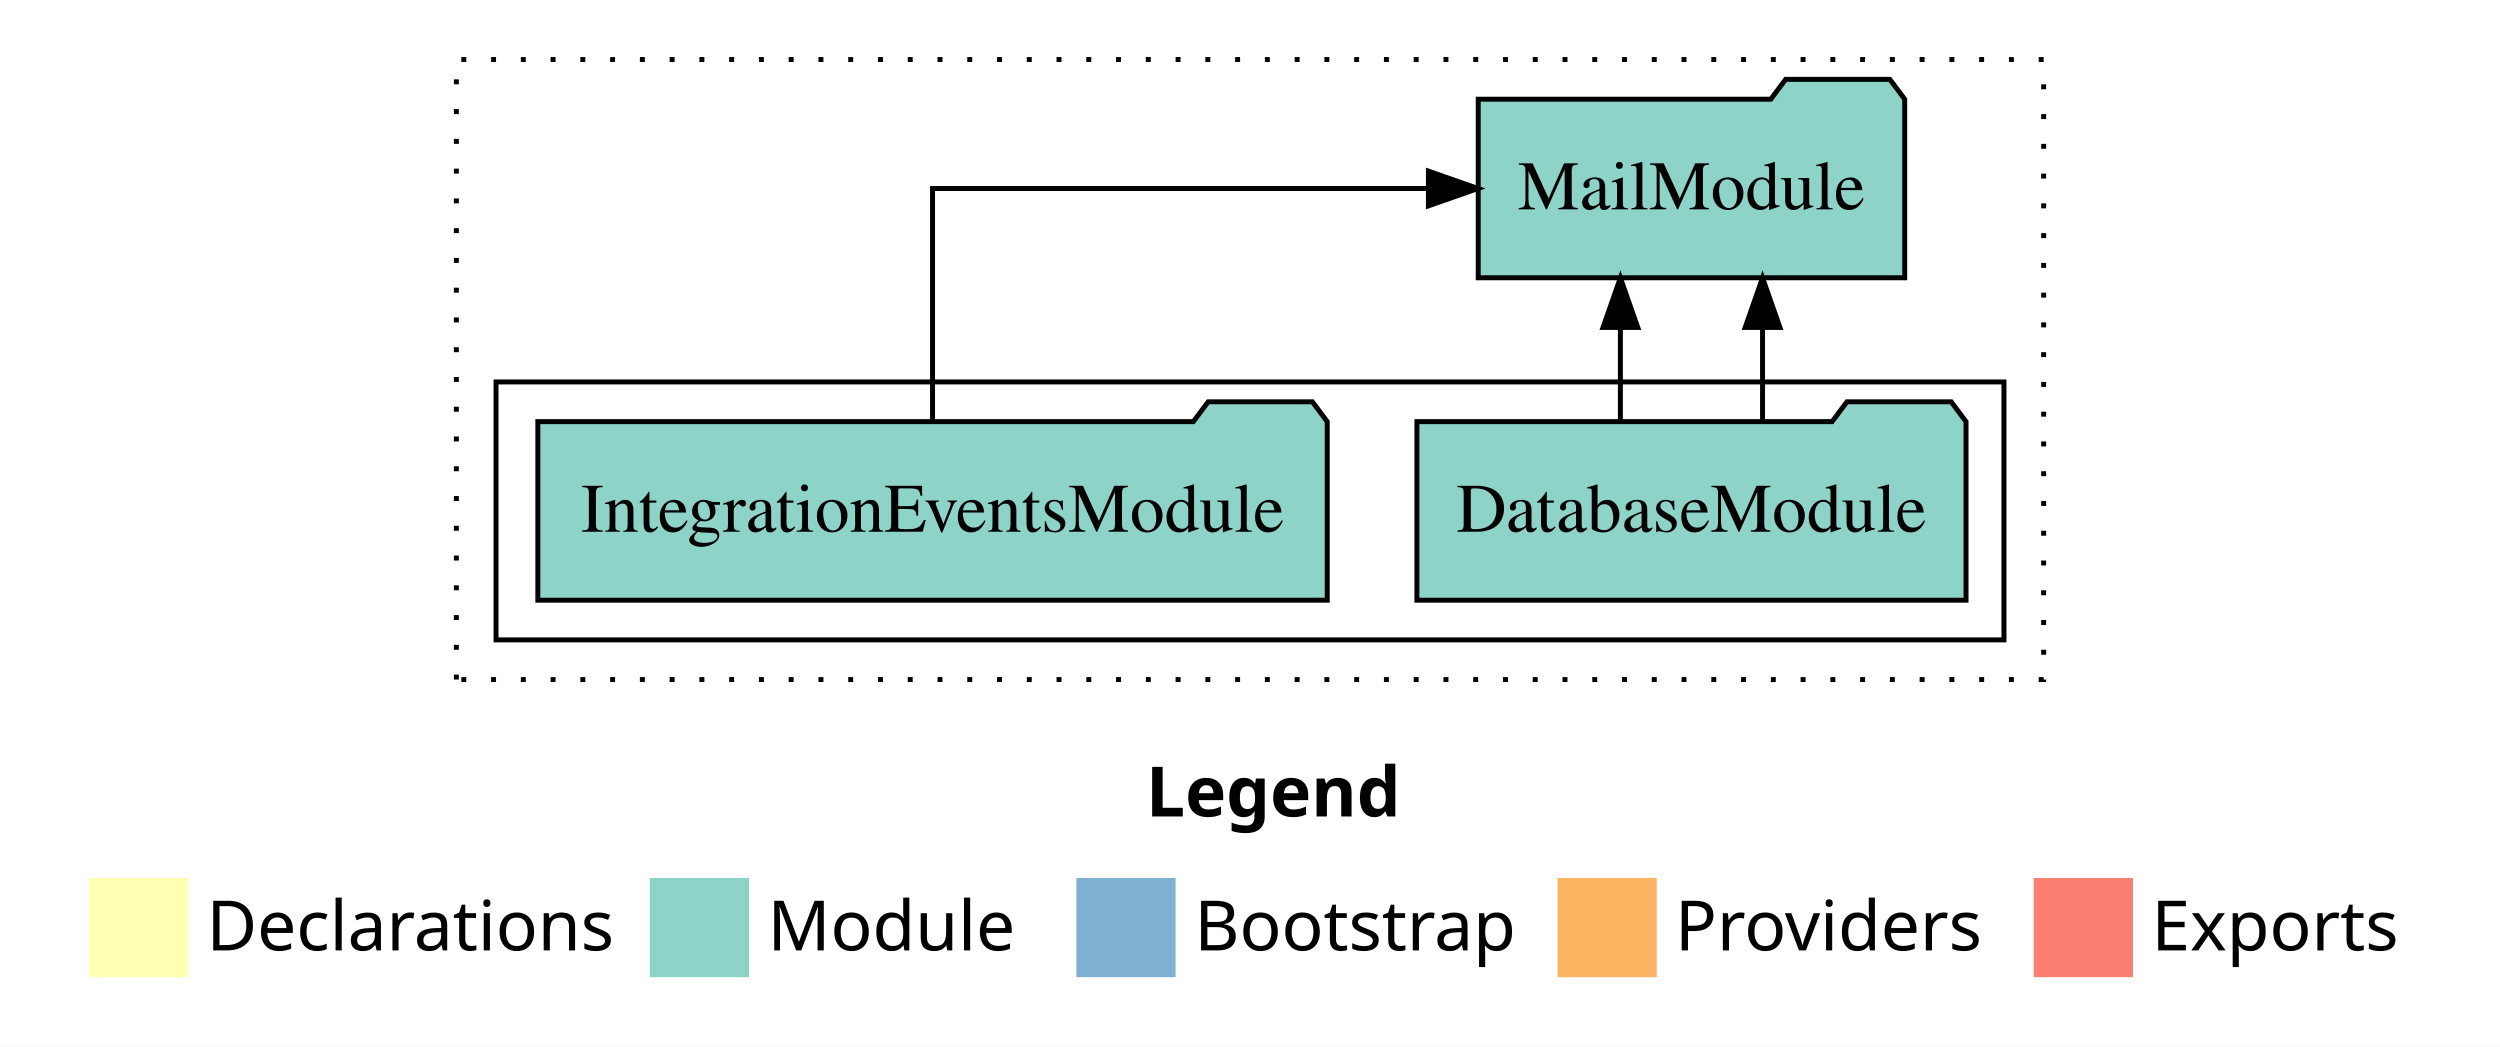
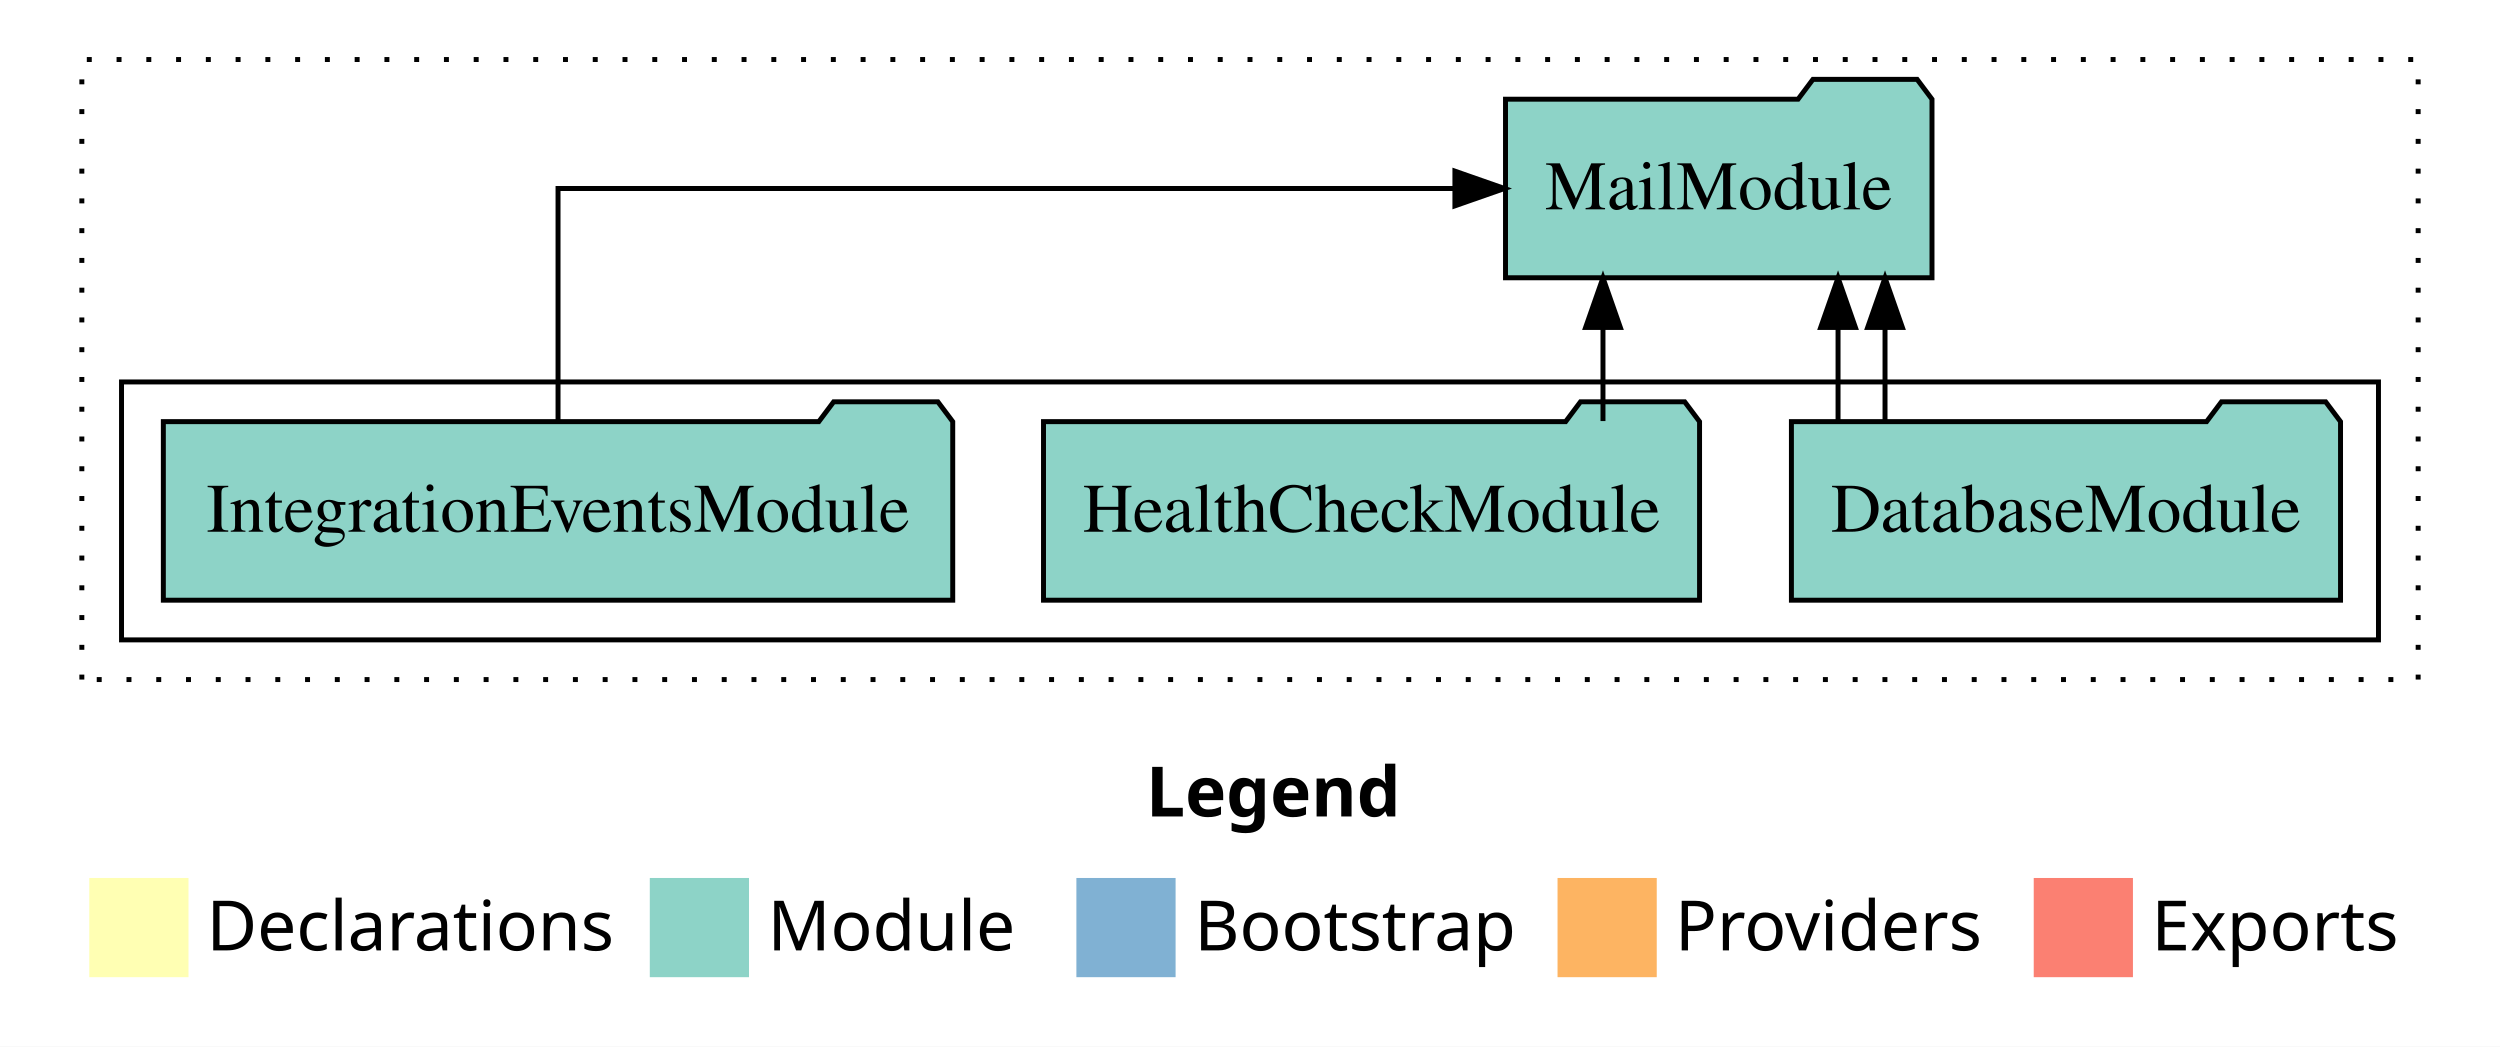
<svg xmlns="http://www.w3.org/2000/svg" width="504pt" height="211pt" viewBox="0.00 0.00 504.00 211.00">
  <g id="graph0" class="graph" transform="scale(1 1) rotate(0) translate(4 207)">
    <polygon fill="white" stroke="transparent" points="-4,4 -4,-207 500,-207 500,4 -4,4" />
    <text text-anchor="start" x="227.01" y="-42.4" font-family="Times-12" font-weight="bold" font-size="14.00">Legend</text>
    <polygon fill="#ffffb3" stroke="transparent" points="14,-10 14,-30 34,-30 34,-10 14,-10" />
    <text text-anchor="start" x="37.63" y="-15.4" font-family="Times-12" font-size="14.00">  Declarations</text>
    <polygon fill="#8dd3c7" stroke="transparent" points="127,-10 127,-30 147,-30 147,-10 127,-10" />
    <text text-anchor="start" x="150.73" y="-15.4" font-family="Times-12" font-size="14.00">  Module</text>
    <polygon fill="#80b1d3" stroke="transparent" points="213,-10 213,-30 233,-30 233,-10 213,-10" />
    <text text-anchor="start" x="236.78" y="-15.4" font-family="Times-12" font-size="14.00">  Bootstrap</text>
    <polygon fill="#fdb462" stroke="transparent" points="310,-10 310,-30 330,-30 330,-10 310,-10" />
    <text text-anchor="start" x="333.67" y="-15.4" font-family="Times-12" font-size="14.00">  Providers</text>
    <polygon fill="#fb8072" stroke="transparent" points="406,-10 406,-30 426,-30 426,-10 406,-10" />
    <text text-anchor="start" x="429.73" y="-15.4" font-family="Times-12" font-size="14.00">  Exports</text>
    <g id="clust1" class="cluster">
-       <polygon fill="none" stroke="black" stroke-dasharray="1,5" points="88,-70 88,-195 408,-195 408,-70 88,-70" />
+       <polygon fill="none" stroke="black" stroke-dasharray="1,5" points="12.5,-70 12.5,-195 483.5,-195 483.5,-70 12.5,-70" />
    </g>
    <g id="clust3" class="cluster">
-       <polygon fill="none" stroke="black" points="96,-78 96,-130 400,-130 400,-78 96,-78" />
+       <polygon fill="none" stroke="black" points="20.5,-78 20.5,-130 475.5,-130 475.5,-78 20.5,-78" />
    </g>
    <g id="node1" class="node">
-       <polygon fill="#8dd3c7" stroke="black" points="392.35,-122 389.35,-126 368.35,-126 365.35,-122 281.65,-122 281.65,-86 392.35,-86 392.35,-122" />
-       <text text-anchor="middle" x="337" y="-99.8" font-family="Times,serif" font-size="14.00">DatabaseModule</text>
+       <polygon fill="#8dd3c7" stroke="black" points="467.85,-122 464.85,-126 443.85,-126 440.85,-122 357.15,-122 357.15,-86 467.85,-86 467.85,-122" />
+       <text text-anchor="middle" x="412.5" y="-99.8" font-family="Times,serif" font-size="14.00">DatabaseModule</text>
+     </g>
+     <g id="node4" class="node">
+       <polygon fill="#8dd3c7" stroke="black" points="385.49,-187 382.49,-191 361.49,-191 358.49,-187 299.51,-187 299.51,-151 385.49,-151 385.49,-187" />
+       <text text-anchor="middle" x="342.5" y="-164.8" font-family="Times,serif" font-size="14.00">MailModule</text>
+     </g>
+     <g id="edge1" class="edge">
+       <path fill="none" stroke="black" d="M366.55,-122.11C366.55,-122.11 366.55,-140.99 366.55,-140.99" />
+       <polygon fill="black" stroke="black" points="363.05,-140.99 366.55,-150.99 370.05,-140.99 363.05,-140.99" />
+     </g>
+     <g id="edge2" class="edge">
+       <path fill="none" stroke="black" d="M376.02,-122.11C376.02,-122.11 376.02,-140.99 376.02,-140.99" />
+       <polygon fill="black" stroke="black" points="372.52,-140.99 376.02,-150.99 379.52,-140.99 372.52,-140.99" />
+     </g>
+     <g id="node2" class="node">
+       <polygon fill="#8dd3c7" stroke="black" points="338.63,-122 335.63,-126 314.63,-126 311.63,-122 206.37,-122 206.37,-86 338.63,-86 338.63,-122" />
+       <text text-anchor="middle" x="272.5" y="-99.8" font-family="Times,serif" font-size="14.00">HealthCheckModule</text>
+     </g>
+     <g id="edge3" class="edge">
+       <path fill="none" stroke="black" d="M319.16,-122.11C319.16,-122.11 319.16,-140.99 319.16,-140.99" />
+       <polygon fill="black" stroke="black" points="315.66,-140.99 319.16,-150.99 322.66,-140.99 315.66,-140.99" />
    </g>
    <g id="node3" class="node">
-       <polygon fill="#8dd3c7" stroke="black" points="379.99,-187 376.99,-191 355.99,-191 352.99,-187 294.01,-187 294.01,-151 379.99,-151 379.99,-187" />
-       <text text-anchor="middle" x="337" y="-164.8" font-family="Times,serif" font-size="14.00">MailModule</text>
+       <polygon fill="#8dd3c7" stroke="black" points="188.07,-122 185.07,-126 164.07,-126 161.07,-122 28.93,-122 28.93,-86 188.07,-86 188.07,-122" />
+       <text text-anchor="middle" x="108.5" y="-99.8" font-family="Times,serif" font-size="14.00">IntegrationEventsModule</text>
    </g>
-     <g id="edge1" class="edge">
-       <path fill="none" stroke="black" d="M322.67,-122.11C322.67,-122.11 322.67,-140.99 322.67,-140.99" />
-       <polygon fill="black" stroke="black" points="319.17,-140.99 322.67,-150.99 326.17,-140.99 319.17,-140.99" />
-     </g>
-     <g id="edge2" class="edge">
-       <path fill="none" stroke="black" d="M351.33,-122.11C351.33,-122.11 351.33,-140.99 351.33,-140.99" />
-       <polygon fill="black" stroke="black" points="347.83,-140.99 351.33,-150.99 354.83,-140.99 347.83,-140.99" />
-     </g>
-     <g id="node2" class="node">
-       <polygon fill="#8dd3c7" stroke="black" points="263.57,-122 260.57,-126 239.57,-126 236.57,-122 104.43,-122 104.43,-86 263.57,-86 263.57,-122" />
-       <text text-anchor="middle" x="184" y="-99.8" font-family="Times,serif" font-size="14.00">IntegrationEventsModule</text>
-     </g>
-     <g id="edge3" class="edge">
-       <path fill="none" stroke="black" d="M184,-122.11C184,-141.34 184,-169 184,-169 184,-169 283.97,-169 283.97,-169" />
-       <polygon fill="black" stroke="black" points="283.97,-172.5 293.97,-169 283.97,-165.5 283.97,-172.5" />
+     <g id="edge4" class="edge">
+       <path fill="none" stroke="black" d="M108.5,-122.11C108.5,-141.34 108.5,-169 108.5,-169 108.5,-169 289.31,-169 289.31,-169" />
+       <polygon fill="black" stroke="black" points="289.31,-172.5 299.31,-169 289.31,-165.5 289.31,-172.5" />
    </g>
  </g>
</svg>
